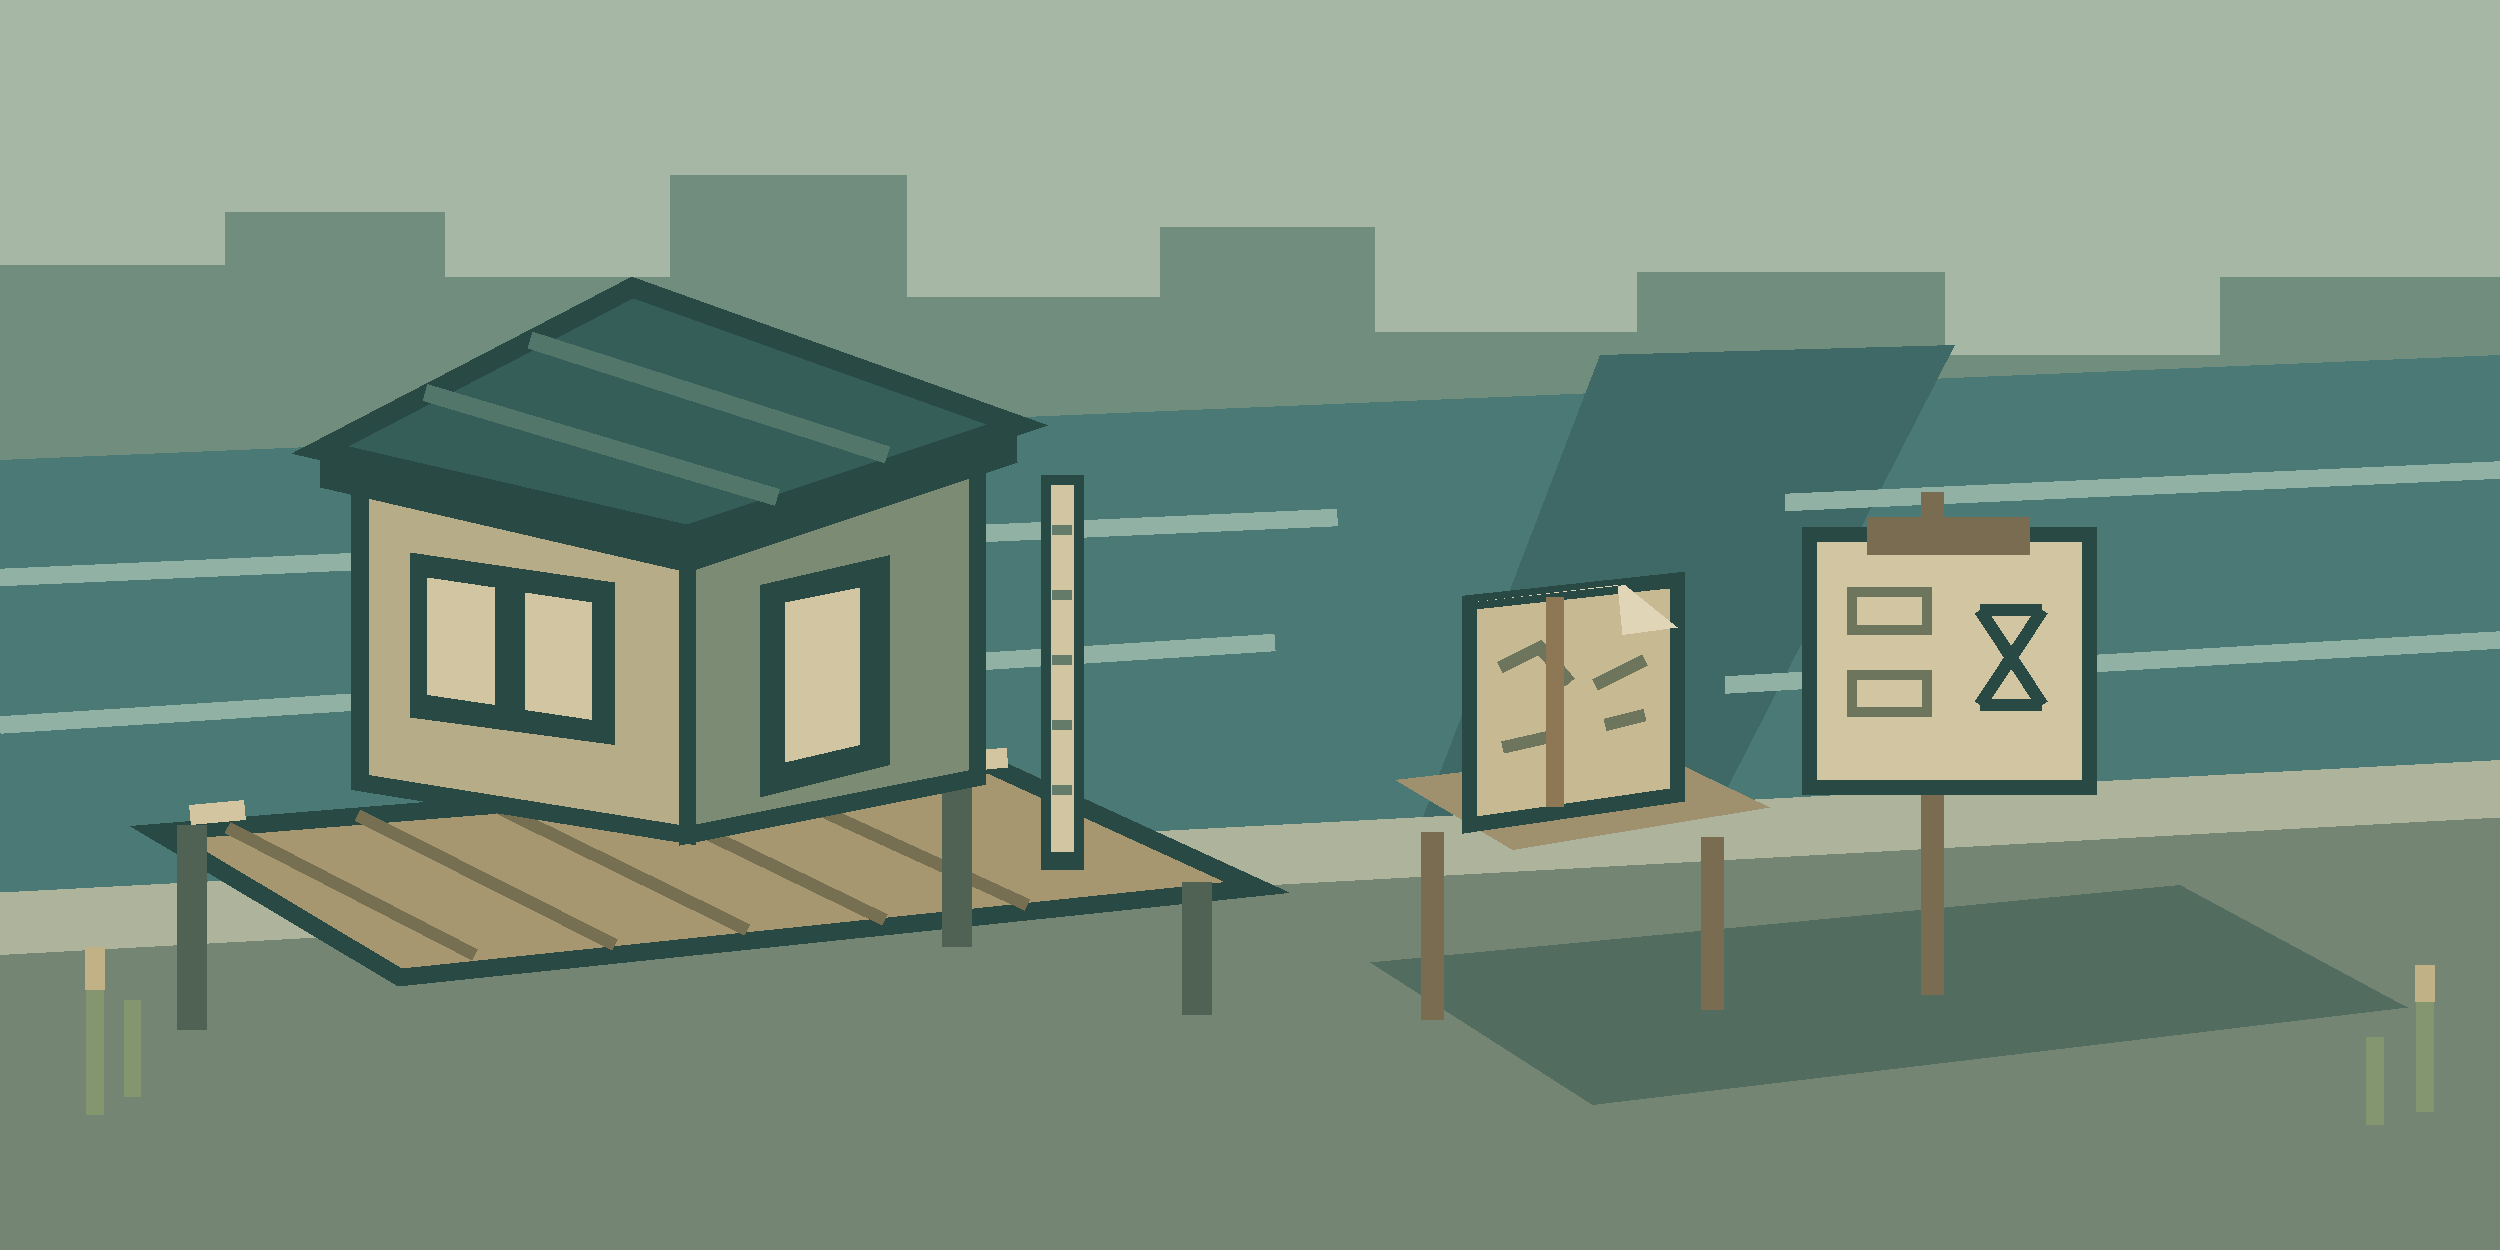
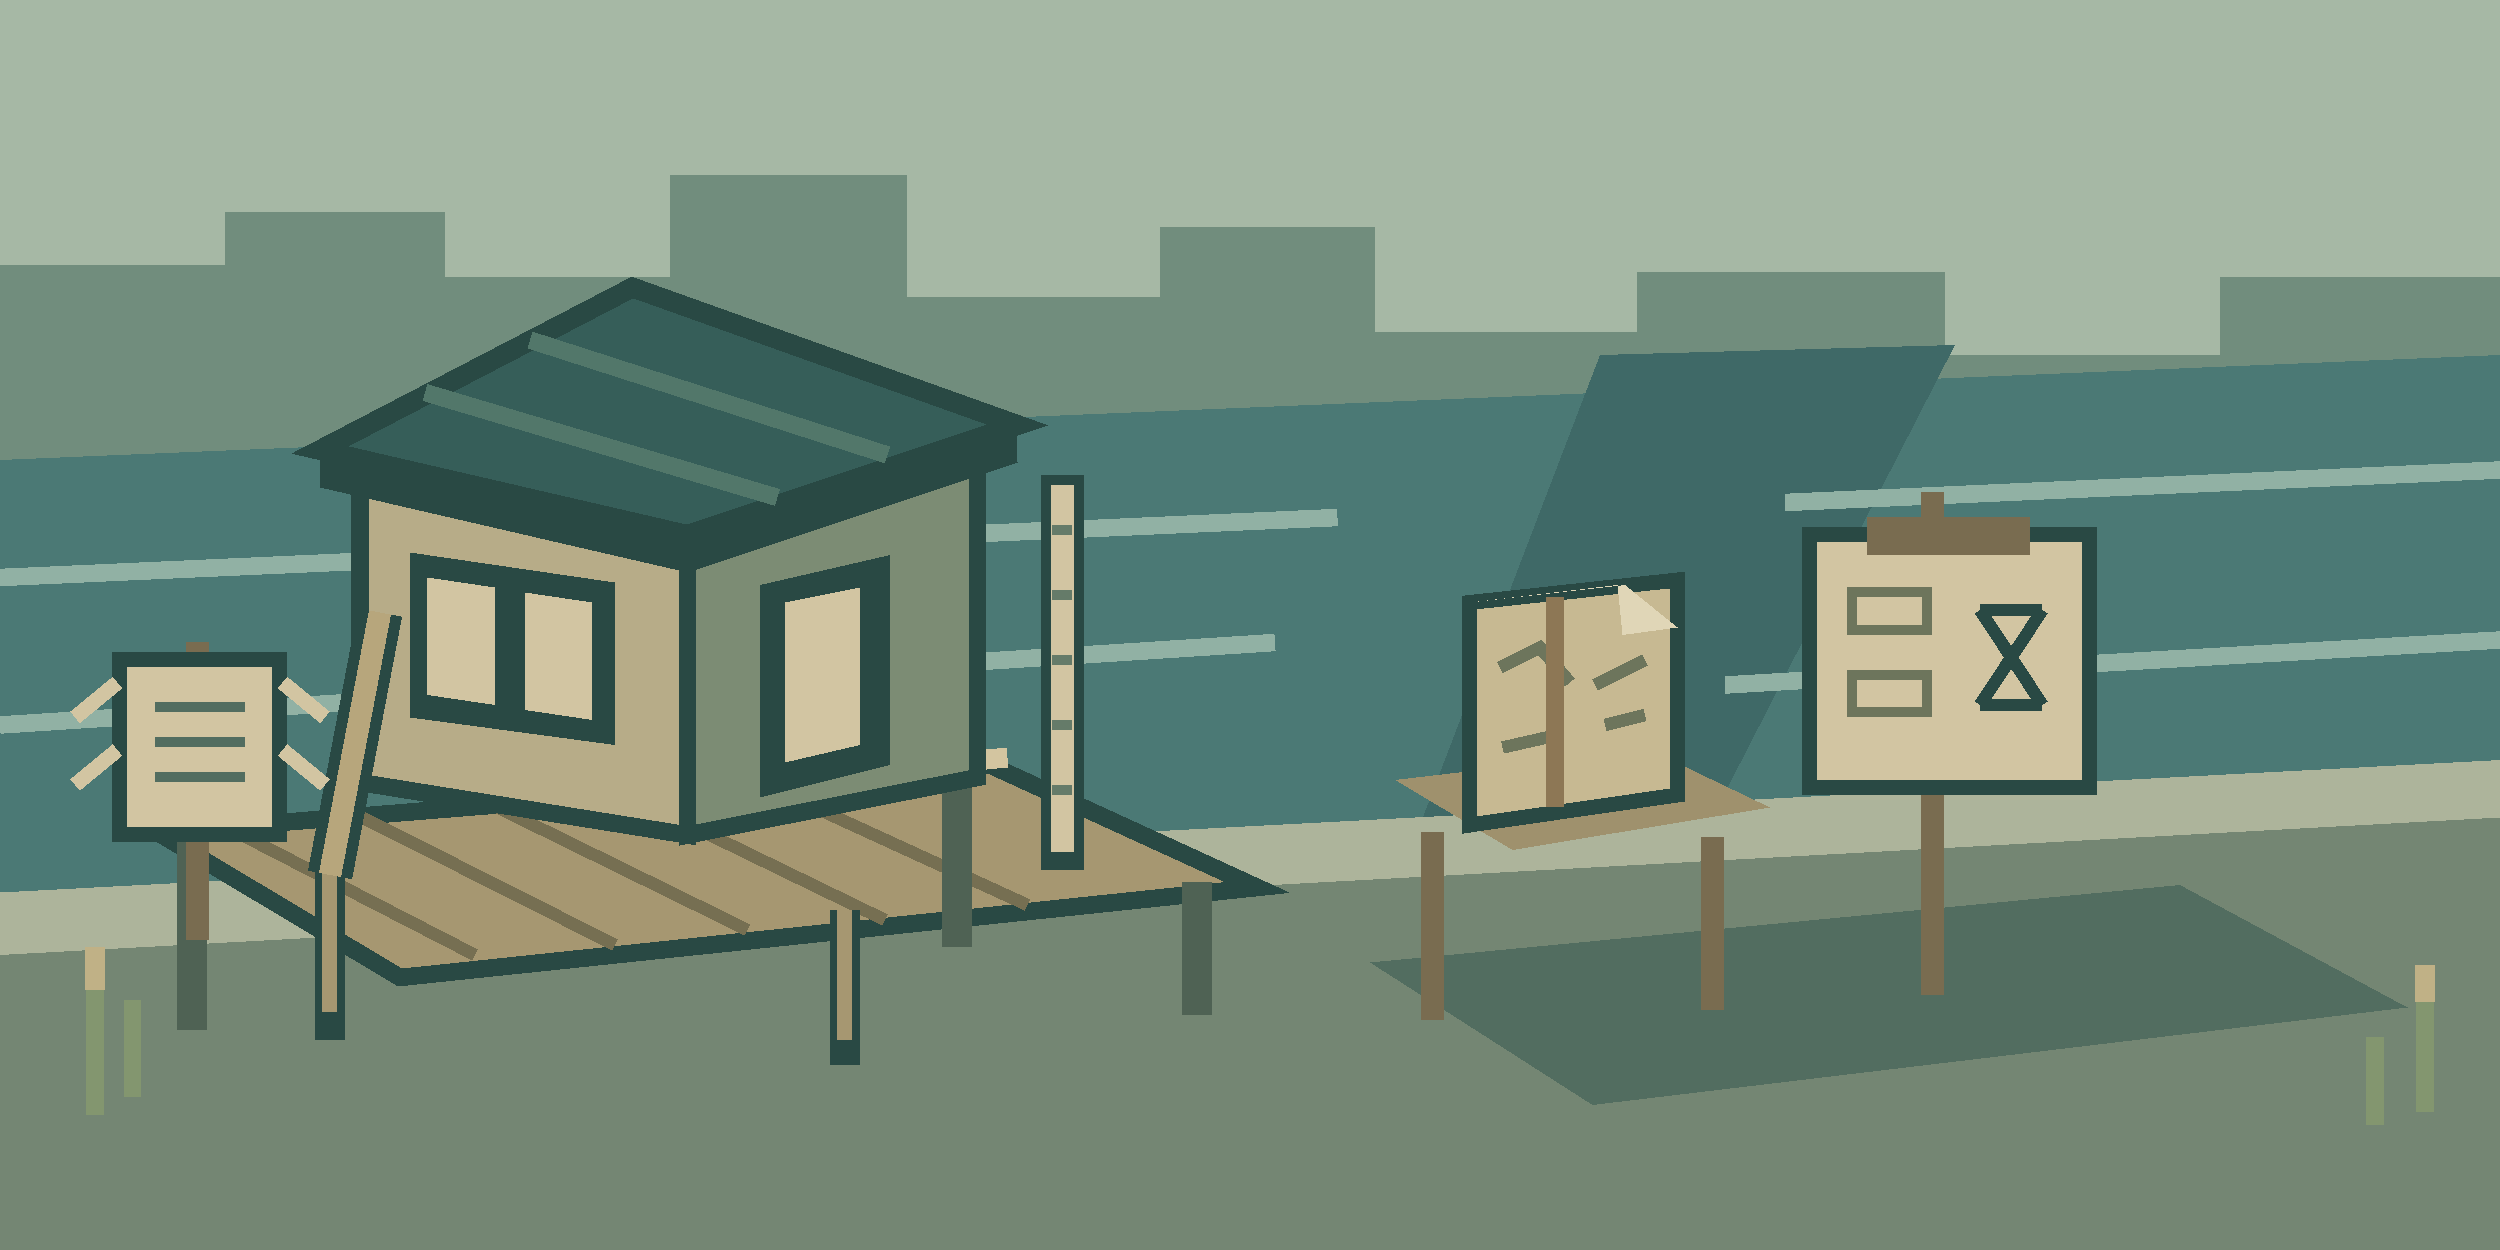
- <svg xmlns="http://www.w3.org/2000/svg" width="1000" height="500" viewBox="0 0 1000 500" shape-rendering="crispEdges" data-branch="branch" data-review="pending">
+ <svg xmlns="http://www.w3.org/2000/svg" width="1000" height="500" viewBox="0 0 1000 500" shape-rendering="crispEdges" data-branch="branch" data-review="pending" data-access="public">
  <rect width="1000" height="500" fill="#A6B8A5" />
  <path d="M0 106h90V85h88v26h90V70h95v49h101V91h86v42h105v-24h123v33h110v-31h112v244H0Z" fill="#718D7D" />
  <path d="M0 184l1000-42v214L0 393Z" fill="#4B7975" />
  <path d="M640 142l-82 214h112l112-218Z" fill="#3F6967" />
  <path d="M0 231l535-24M714 201l286-13M0 290l510-33M690 274l310-18" stroke="#91B1A4" stroke-width="7" />
  <path d="M0 370l1000-52v182H0Z" fill="#748673" />
  <path d="M0 357l1000-53v23L0 382Z" fill="#ADB49B" />
  <path d="M63 333l333-27 107 49-343 36Z" fill="#A69771" stroke="#294944" stroke-width="7" />
  <path d="M91 331l99 51M143 326l103 52M197 322l102 50M251 318l103 50M304 313l107 49" stroke="#766F52" stroke-width="5" />
  <path d="M77 330v82M383 310v69M479 353v53" stroke="#4F6254" stroke-width="12" />
  <path d="M76 326l22-2M382 305l21-2" stroke="#D3C5A0" stroke-width="8" />
  <g id="branch-house">
    <path d="M144 180l131 20v134l-131-21Z" fill="#B7AC88" stroke="#294944" stroke-width="7" />
    <path d="M275 200l116-29v140l-116 23Z" fill="#7C8C74" stroke="#294944" stroke-width="7" />
    <path d="M128 180l125-65 154 55-132 44Z" fill="#365E59" stroke="#294944" stroke-width="8" />
    <path d="M128 180l147 34 132-44v15l-132 44-147-34Z" fill="#294944" />
    <path d="M170 157l141 42M212 136l143 46" stroke="#52776A" stroke-width="7" />
    <path d="M164 221l82 12v65l-82-11ZM304 234l52-12v84l-52 13Z" fill="#294944" />
    <g id="branch-open">
      <path d="M171 231l27 4v47l-27-4ZM210 237l27 4v47l-27-4ZM314 241l30-6v63l-30 7Z" fill="#D2C5A2" />
    </g>
    <path d="M425 190v158" stroke="#294944" stroke-width="17" />
    <path d="M425 194v147" stroke="#D2C5A2" stroke-width="9" />
    <path d="M421 212h8M421 238h8M421 264h8M421 290h8M421 316h8" stroke="#657B69" stroke-width="4" />
  </g>
+   <g id="branch-access" data-access="public" data-access-current="public">
+     <path d="M132 343v73M338 364v62" stroke="#294944" stroke-width="12" />
+     <path d="M132 343v62M338 364v52" stroke="#A69771" stroke-width="6" />
+     <g id="access-raised">
+       <path d="M132 350l20-105" stroke="#294944" stroke-width="18" />
+       <path d="M132 350l20-105" stroke="#B7A67C" stroke-width="9" />
+     </g>
+     <g id="public-notice">
+       <path d="M79 257v119" stroke="#796C50" stroke-width="9" />
+       <path d="M48 264h64v70H48Z" fill="#D2C5A2" stroke="#294944" stroke-width="6" />
+       <path d="M62 283h36M62 297h36M62 311h36" stroke="#526D60" stroke-width="4" />
+       <path d="M47 273l-17 14M47 300l-17 14M113 273l17 14M113 300l17 14" stroke="#D2C5A2" stroke-width="6" />
+     </g>
+   </g>
  <g id="record-platform">
    <path d="M548 385l324-31 91 49-326 39Z" fill="#526D60" />
    <g id="failed-folio">
      <path d="M558 312l102-12 48 23-103 17Z" fill="#9F916D" />
      <path d="M573 333v75M685 335v69" stroke="#796C50" stroke-width="9" />
      <path d="M588 241l83-9v86l-83 12Z" fill="#C7B992" stroke="#294944" stroke-width="6" />
      <path d="M588 241l62-7 21 17-22 3-2-20" fill="#E0D6B7" />
      <path d="M600 267l16-8 12 14M638 274l20-10M601 299l22-5M642 290l16-4" fill="none" stroke="#6D755C" stroke-width="5" />
      <path d="M622 239v84" stroke="#8D7755" stroke-width="7" />
    </g>
    <g id="pending-order">
      <path d="M773 197v201" stroke="#796C50" stroke-width="9" />
      <path d="M724 214h112v101H724Z" fill="#D2C5A2" stroke="#294944" stroke-width="6" />
      <path d="M747 207h65v15h-65Z" fill="#796C50" />
      <path d="M741 237h30v15h-30ZM741 270h30v15h-30Z" fill="none" stroke="#6D755C" stroke-width="4" />
      <path d="M792 244h25M792 282h25M792 244l25 38M817 244l-25 38" fill="none" stroke="#294944" stroke-width="5" />
    </g>
  </g>
  <path d="M38 446v-50M53 439v-39M970 445v-44M950 450v-35" stroke="#83966F" stroke-width="7" />
  <path d="M38 396v-17M970 401v-15" stroke="#C0B186" stroke-width="8" />
</svg>
